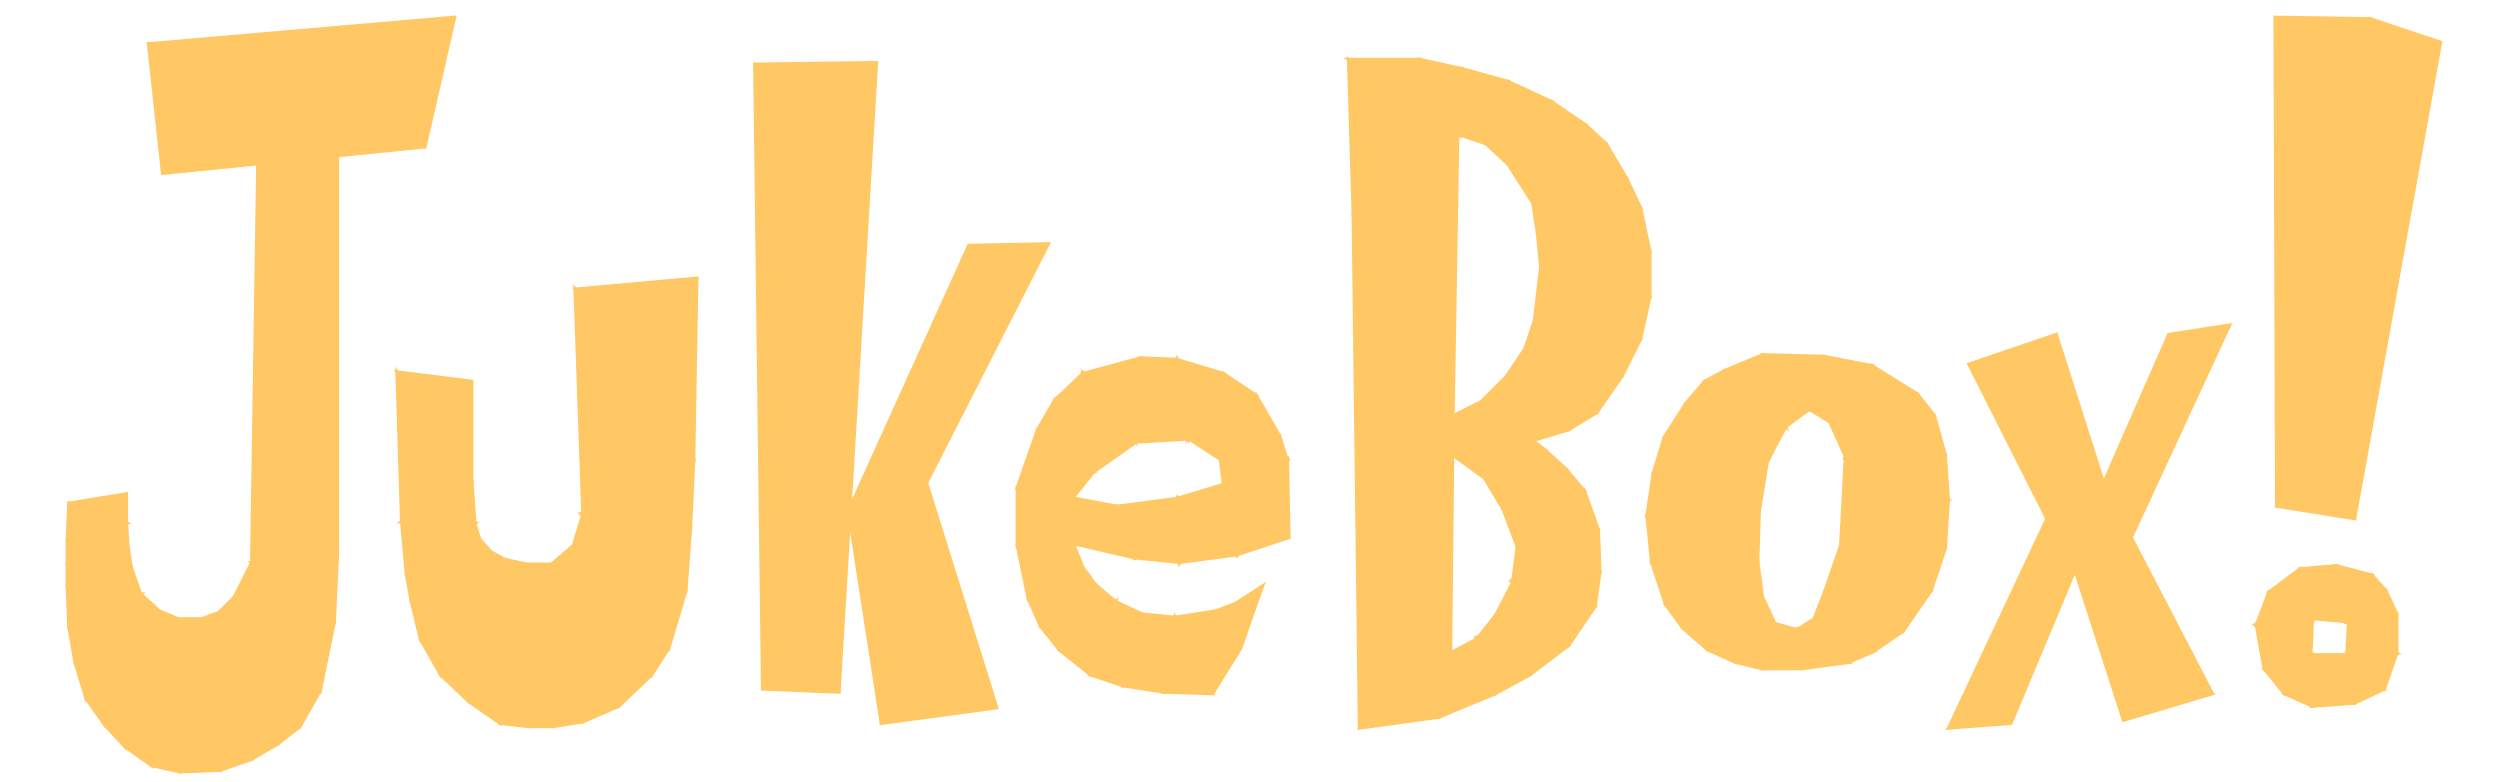
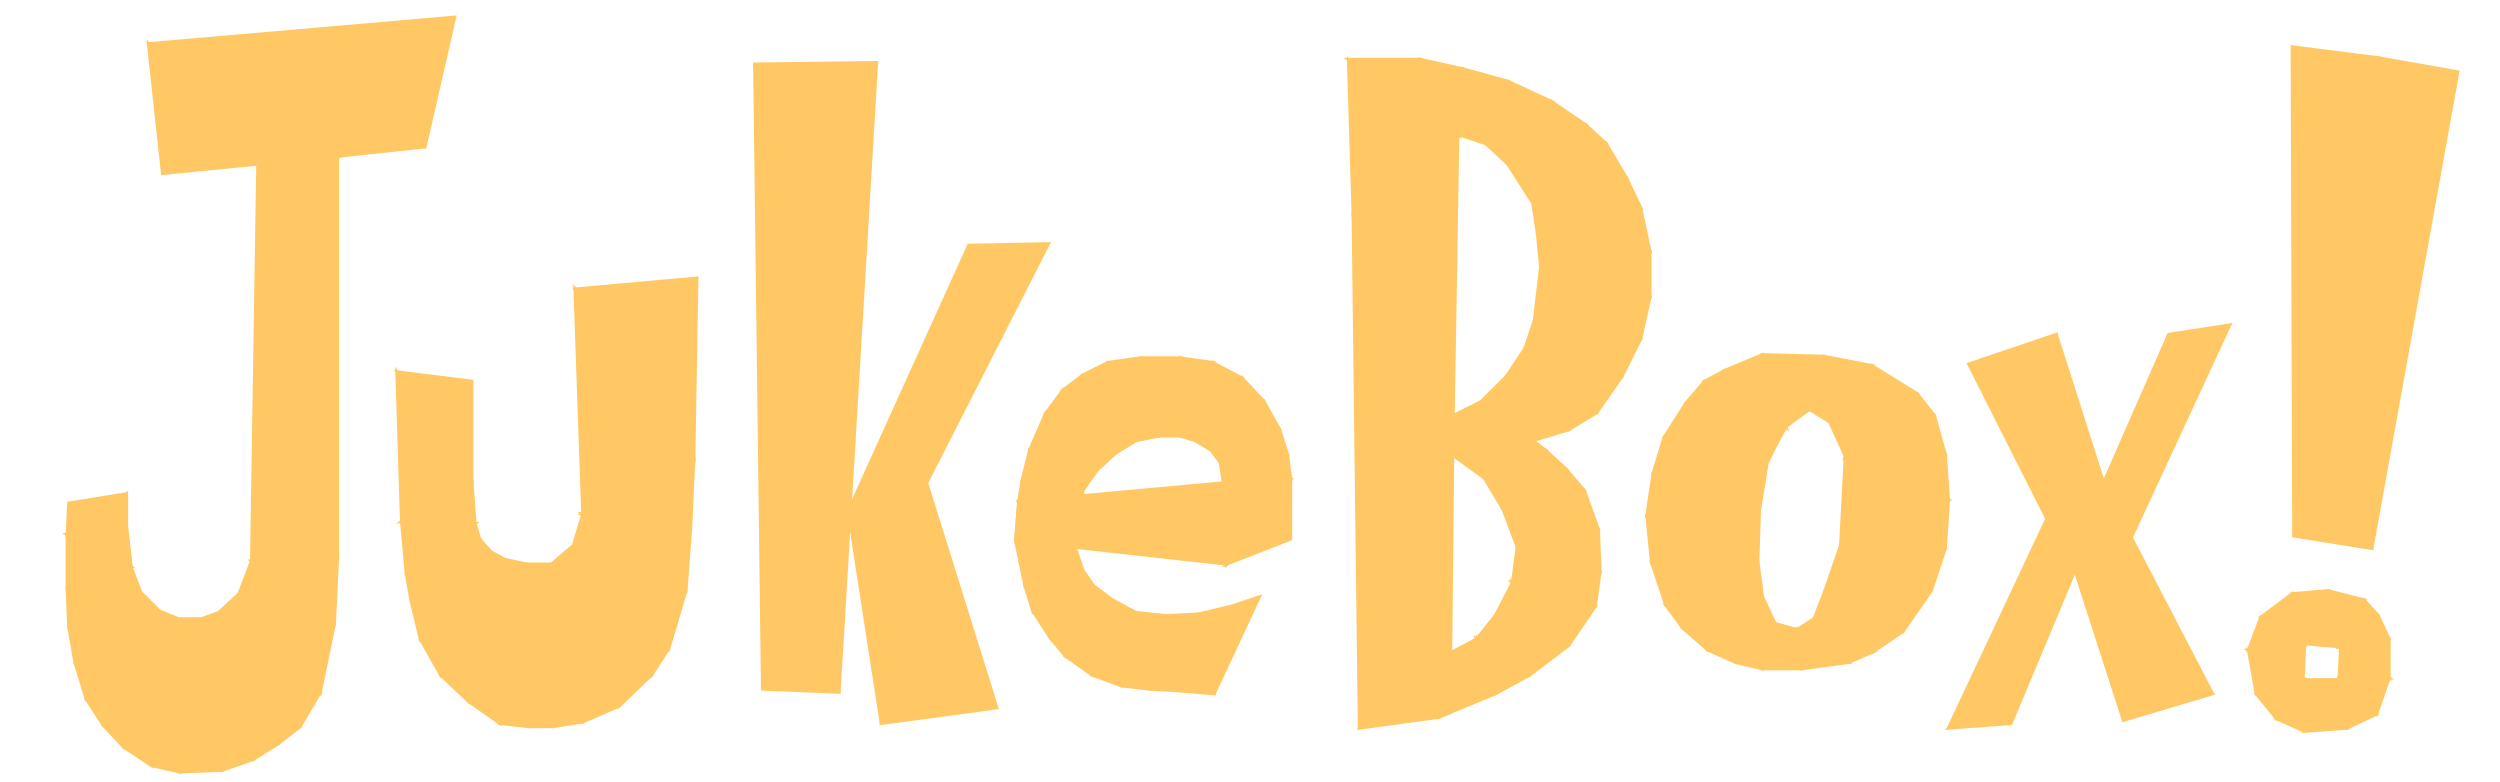
<svg xmlns="http://www.w3.org/2000/svg" version="1.1" width="1600" height="500">
  <polygon points="95,28 291,11 272,94" style="fill:rgb(255,200,100)" stroke="rgb(255,200,100)" stroke-width="2" />
-   <polygon points="104,111 95,28 272,94" style="fill:rgb(255,200,100)" stroke="rgb(255,200,100)" stroke-width="2" />
-   <polygon points="165,101 161,360 216,355" style="fill:rgb(255,200,100)" stroke="rgb(255,200,100)" stroke-width="2" />
-   <polygon points="216,91 165,101 216,355" style="fill:rgb(255,200,100)" stroke="rgb(255,200,100)" stroke-width="2" />
-   <polygon points="161,360 214,398 205,442" style="fill:rgb(255,200,100)" stroke="rgb(255,200,100)" stroke-width="2" />
-   <polygon points="150,382 161,360 205,442" style="fill:rgb(255,200,100)" stroke="rgb(255,200,100)" stroke-width="2" />
-   <polygon points="192,465 150,382 205,442" style="fill:rgb(255,200,100)" stroke="rgb(255,200,100)" stroke-width="2" />
-   <polygon points="140,392 192,465 150,382" style="fill:rgb(255,200,100)" stroke="rgb(255,200,100)" stroke-width="2" />
-   <polygon points="178,476 140,392 192,465" style="fill:rgb(255,200,100)" stroke="rgb(255,200,100)" stroke-width="2" />
-   <polygon points="129,396 178,476 140,392" style="fill:rgb(255,200,100)" stroke="rgb(255,200,100)" stroke-width="2" />
-   <polygon points="161,486 129,396 178,476" style="fill:rgb(255,200,100)" stroke="rgb(255,200,100)" stroke-width="2" />
-   <polygon points="114,396 161,486 129,396" style="fill:rgb(255,200,100)" stroke="rgb(255,200,100)" stroke-width="2" />
-   <polygon points="141,493 114,396 161,486" style="fill:rgb(255,200,100)" stroke="rgb(255,200,100)" stroke-width="2" />
-   <polygon points="102,391 141,493 114,396" style="fill:rgb(255,200,100)" stroke="rgb(255,200,100)" stroke-width="2" />
-   <polygon points="115,494 102,391 141,493" style="fill:rgb(255,200,100)" stroke="rgb(255,200,100)" stroke-width="2" />
-   <polygon points="90,380 115,494 102,391" style="fill:rgb(255,200,100)" stroke="rgb(255,200,100)" stroke-width="2" />
-   <polygon points="97,490 90,380 115,494" style="fill:rgb(255,200,100)" stroke="rgb(255,200,100)" stroke-width="2" />
-   <polygon points="80,478 97,490 90,380" style="fill:rgb(255,200,100)" stroke="rgb(255,200,100)" stroke-width="2" />
-   <polygon points="67,464 80,478 90,380" style="fill:rgb(255,200,100)" stroke="rgb(255,200,100)" stroke-width="2" />
-   <polygon points="55,447 67,464 90,380" style="fill:rgb(255,200,100)" stroke="rgb(255,200,100)" stroke-width="2" />
-   <polygon points="48,424 55,447 90,380" style="fill:rgb(255,200,100)" stroke="rgb(255,200,100)" stroke-width="2" />
-   <polygon points="44,401 48,424 90,380" style="fill:rgb(255,200,100)" stroke="rgb(255,200,100)" stroke-width="2" />
-   <polygon points="43,375 44,401 90,380" style="fill:rgb(255,200,100)" stroke="rgb(255,200,100)" stroke-width="2" />
-   <polygon points="84,363 43,375 90,380" style="fill:rgb(255,200,100)" stroke="rgb(255,200,100)" stroke-width="2" />
-   <polygon points="43,361 84,363 43,375" style="fill:rgb(255,200,100)" stroke="rgb(255,200,100)" stroke-width="2" />
-   <polygon points="82,350 43,361 84,363" style="fill:rgb(255,200,100)" stroke="rgb(255,200,100)" stroke-width="2" />
-   <polygon points="43,346 82,350 43,361" style="fill:rgb(255,200,100)" stroke="rgb(255,200,100)" stroke-width="2" />
-   <polygon points="81,335 43,346 82,350" style="fill:rgb(255,200,100)" stroke="rgb(255,200,100)" stroke-width="2" />
-   <polygon points="44,322 81,335 43,346" style="fill:rgb(255,200,100)" stroke="rgb(255,200,100)" stroke-width="2" />
-   <polygon points="81,316 44,322 81,335" style="fill:rgb(255,200,100)" stroke="rgb(255,200,100)" stroke-width="2" />
-   <polygon points="216,355 161,360 214,398" style="fill:rgb(255,200,100)" stroke="rgb(255,200,100)" stroke-width="2" />
+   <polygon points="216,100 95,28 272,94" style="fill:rgb(255,200,100)" stroke="rgb(255,200,100)" stroke-width="2" />
+   <polygon points="165,105 216,100 95,28" style="fill:rgb(255,200,100)" stroke="rgb(255,200,100)" stroke-width="2" />
+   <polygon points="104,111 165,105 95,28" style="fill:rgb(255,200,100)" stroke="rgb(255,200,100)" stroke-width="2" />
+   <polygon points="216,357 165,105 216,100" style="fill:rgb(255,200,100)" stroke="rgb(255,200,100)" stroke-width="2" />
+   <polygon points="161,359 216,357 165,105" style="fill:rgb(255,200,100)" stroke="rgb(255,200,100)" stroke-width="2" />
+   <polygon points="214,399 161,359 216,357" style="fill:rgb(255,200,100)" stroke="rgb(255,200,100)" stroke-width="2" />
+   <polygon points="205,443 214,399 161,359" style="fill:rgb(255,200,100)" stroke="rgb(255,200,100)" stroke-width="2" />
+   <polygon points="153,380 205,443 161,359" style="fill:rgb(255,200,100)" stroke="rgb(255,200,100)" stroke-width="2" />
+   <polygon points="140,392 153,380 205,443" style="fill:rgb(255,200,100)" stroke="rgb(255,200,100)" stroke-width="2" />
+   <polygon points="129,396 140,392 205,443" style="fill:rgb(255,200,100)" stroke="rgb(255,200,100)" stroke-width="2" />
+   <polygon points="192,465 129,396 205,443" style="fill:rgb(255,200,100)" stroke="rgb(255,200,100)" stroke-width="2" />
+   <polygon points="178,476 192,465 129,396" style="fill:rgb(255,200,100)" stroke="rgb(255,200,100)" stroke-width="2" />
+   <polygon points="162,486 178,476 129,396" style="fill:rgb(255,200,100)" stroke="rgb(255,200,100)" stroke-width="2" />
+   <polygon points="142,493 162,486 129,396" style="fill:rgb(255,200,100)" stroke="rgb(255,200,100)" stroke-width="2" />
+   <polygon points="115,494 142,493 129,396" style="fill:rgb(255,200,100)" stroke="rgb(255,200,100)" stroke-width="2" />
+   <polygon points="114,396 115,494 129,396" style="fill:rgb(255,200,100)" stroke="rgb(255,200,100)" stroke-width="2" />
+   <polygon points="102,391 114,396 115,494" style="fill:rgb(255,200,100)" stroke="rgb(255,200,100)" stroke-width="2" />
+   <polygon points="97,490 102,391 115,494" style="fill:rgb(255,200,100)" stroke="rgb(255,200,100)" stroke-width="2" />
+   <polygon points="79,478 97,490 102,391" style="fill:rgb(255,200,100)" stroke="rgb(255,200,100)" stroke-width="2" />
+   <polygon points="66,464 79,478 102,391" style="fill:rgb(255,200,100)" stroke="rgb(255,200,100)" stroke-width="2" />
+   <polygon points="55,447 66,464 102,391" style="fill:rgb(255,200,100)" stroke="rgb(255,200,100)" stroke-width="2" />
+   <polygon points="48,424 55,447 102,391" style="fill:rgb(255,200,100)" stroke="rgb(255,200,100)" stroke-width="2" />
+   <polygon points="44,401 48,424 102,391" style="fill:rgb(255,200,100)" stroke="rgb(255,200,100)" stroke-width="2" />
+   <polygon points="43,377 44,401 102,391" style="fill:rgb(255,200,100)" stroke="rgb(255,200,100)" stroke-width="2" />
+   <polygon points="90,379 43,377 102,391" style="fill:rgb(255,200,100)" stroke="rgb(255,200,100)" stroke-width="2" />
+   <polygon points="84,363 90,379 43,377" style="fill:rgb(255,200,100)" stroke="rgb(255,200,100)" stroke-width="2" />
+   <polygon points="43,342 84,363 43,377" style="fill:rgb(255,200,100)" stroke="rgb(255,200,100)" stroke-width="2" />
+   <polygon points="81,337 43,342 84,363" style="fill:rgb(255,200,100)" stroke="rgb(255,200,100)" stroke-width="2" />
+   <polygon points="81,316 81,337 43,342" style="fill:rgb(255,200,100)" stroke="rgb(255,200,100)" stroke-width="2" />
+   <polygon points="44,322 81,316 43,342" style="fill:rgb(255,200,100)" stroke="rgb(255,200,100)" stroke-width="2" />
  <polygon points="254,238 302,244 302,308" style="fill:rgb(255,200,100)" stroke="rgb(255,200,100)" stroke-width="2" />
  <polygon points="257,334 254,238 302,308" style="fill:rgb(255,200,100)" stroke="rgb(255,200,100)" stroke-width="2" />
  <polygon points="304,335 257,334 302,308" style="fill:rgb(255,200,100)" stroke="rgb(255,200,100)" stroke-width="2" />
  <polygon points="260,367 304,335 257,334" style="fill:rgb(255,200,100)" stroke="rgb(255,200,100)" stroke-width="2" />
  <polygon points="307,345 260,367 304,335" style="fill:rgb(255,200,100)" stroke="rgb(255,200,100)" stroke-width="2" />
  <polygon points="263,384 307,345 260,367" style="fill:rgb(255,200,100)" stroke="rgb(255,200,100)" stroke-width="2" />
  <polygon points="314,353 263,384 307,345" style="fill:rgb(255,200,100)" stroke="rgb(255,200,100)" stroke-width="2" />
  <polygon points="269,409 314,353 263,384" style="fill:rgb(255,200,100)" stroke="rgb(255,200,100)" stroke-width="2" />
  <polygon points="323,358 269,409 314,353" style="fill:rgb(255,200,100)" stroke="rgb(255,200,100)" stroke-width="2" />
  <polygon points="282,432 323,358 269,409" style="fill:rgb(255,200,100)" stroke="rgb(255,200,100)" stroke-width="2" />
  <polygon points="300,449 282,432 323,358" style="fill:rgb(255,200,100)" stroke="rgb(255,200,100)" stroke-width="2" />
  <polygon points="320,463 300,449 323,358" style="fill:rgb(255,200,100)" stroke="rgb(255,200,100)" stroke-width="2" />
  <polygon points="338,465 320,463 323,358" style="fill:rgb(255,200,100)" stroke="rgb(255,200,100)" stroke-width="2" />
  <polygon points="354,465 338,465 323,358" style="fill:rgb(255,200,100)" stroke="rgb(255,200,100)" stroke-width="2" />
  <polygon points="337,361 354,465 323,358" style="fill:rgb(255,200,100)" stroke="rgb(255,200,100)" stroke-width="2" />
  <polygon points="353,361 337,361 354,465" style="fill:rgb(255,200,100)" stroke="rgb(255,200,100)" stroke-width="2" />
  <polygon points="367,349 353,361 354,465" style="fill:rgb(255,200,100)" stroke="rgb(255,200,100)" stroke-width="2" />
  <polygon points="373,462 367,349 354,465" style="fill:rgb(255,200,100)" stroke="rgb(255,200,100)" stroke-width="2" />
  <polygon points="373,329 373,462 367,349" style="fill:rgb(255,200,100)" stroke="rgb(255,200,100)" stroke-width="2" />
  <polygon points="396,452 373,329 373,462" style="fill:rgb(255,200,100)" stroke="rgb(255,200,100)" stroke-width="2" />
  <polygon points="417,432 396,452 373,329" style="fill:rgb(255,200,100)" stroke="rgb(255,200,100)" stroke-width="2" />
  <polygon points="428,415 417,432 373,329" style="fill:rgb(255,200,100)" stroke="rgb(255,200,100)" stroke-width="2" />
  <polygon points="439,378 428,415 373,329" style="fill:rgb(255,200,100)" stroke="rgb(255,200,100)" stroke-width="2" />
  <polygon points="442,338 439,378 373,329" style="fill:rgb(255,200,100)" stroke="rgb(255,200,100)" stroke-width="2" />
  <polygon points="444,294 442,338 373,329" style="fill:rgb(255,200,100)" stroke="rgb(255,200,100)" stroke-width="2" />
  <polygon points="368,185 444,294 373,329" style="fill:rgb(255,200,100)" stroke="rgb(255,200,100)" stroke-width="2" />
  <polygon points="446,178 368,185 444,294" style="fill:rgb(255,200,100)" stroke="rgb(255,200,100)" stroke-width="2" />
  <polygon points="483,41 561,40 537,443" style="fill:rgb(255,200,100)" stroke="rgb(255,200,100)" stroke-width="2" />
  <polygon points="488,441 483,41 537,443" style="fill:rgb(255,200,100)" stroke="rgb(255,200,100)" stroke-width="2" />
  <polygon points="620,157 671,156 593,309" style="fill:rgb(255,200,100)" stroke="rgb(255,200,100)" stroke-width="2" />
  <polygon points="543,327 620,157 593,309" style="fill:rgb(255,200,100)" stroke="rgb(255,200,100)" stroke-width="2" />
  <polygon points="564,463 543,327 593,309" style="fill:rgb(255,200,100)" stroke="rgb(255,200,100)" stroke-width="2" />
  <polygon points="638,453 564,463 593,309" style="fill:rgb(255,200,100)" stroke="rgb(255,200,100)" stroke-width="2" />
-   <polygon points="651,312 715,324 651,349" style="fill:rgb(255,200,100)" stroke="rgb(255,200,100)" stroke-width="2" />
-   <polygon points="687,348 651,349 715,324" style="fill:rgb(255,200,100)" stroke="rgb(255,200,100)" stroke-width="2" />
-   <polygon points="726,357 687,348 715,324" style="fill:rgb(255,200,100)" stroke="rgb(255,200,100)" stroke-width="2" />
-   <polygon points="753,319 726,357 715,324" style="fill:rgb(255,200,100)" stroke="rgb(255,200,100)" stroke-width="2" />
-   <polygon points="755,360 753,319 726,357" style="fill:rgb(255,200,100)" stroke="rgb(255,200,100)" stroke-width="2" />
-   <polygon points="783,310 755,360 753,319" style="fill:rgb(255,200,100)" stroke="rgb(255,200,100)" stroke-width="2" />
-   <polygon points="792,355 783,310 755,360" style="fill:rgb(255,200,100)" stroke="rgb(255,200,100)" stroke-width="2" />
-   <polygon points="824,295 792,355 783,310" style="fill:rgb(255,200,100)" stroke="rgb(255,200,100)" stroke-width="2" />
-   <polygon points="825,344 824,295 792,355" style="fill:rgb(255,200,100)" stroke="rgb(255,200,100)" stroke-width="2" />
-   <polygon points="819,279 824,295 783,310" style="fill:rgb(255,200,100)" stroke="rgb(255,200,100)" stroke-width="2" />
-   <polygon points="804,253 819,279 783,310" style="fill:rgb(255,200,100)" stroke="rgb(255,200,100)" stroke-width="2" />
-   <polygon points="781,294 804,253 783,310" style="fill:rgb(255,200,100)" stroke="rgb(255,200,100)" stroke-width="2" />
-   <polygon points="761,281 781,294 804,253" style="fill:rgb(255,200,100)" stroke="rgb(255,200,100)" stroke-width="2" />
-   <polygon points="783,239 761,281 804,253" style="fill:rgb(255,200,100)" stroke="rgb(255,200,100)" stroke-width="2" />
-   <polygon points="753,230 783,239 761,281" style="fill:rgb(255,200,100)" stroke="rgb(255,200,100)" stroke-width="2" />
-   <polygon points="727,283 753,230 761,281" style="fill:rgb(255,200,100)" stroke="rgb(255,200,100)" stroke-width="2" />
-   <polygon points="730,229 727,283 753,230" style="fill:rgb(255,200,100)" stroke="rgb(255,200,100)" stroke-width="2" />
-   <polygon points="693,239 730,229 727,283" style="fill:rgb(255,200,100)" stroke="rgb(255,200,100)" stroke-width="2" />
-   <polygon points="700,302 693,239 727,283" style="fill:rgb(255,200,100)" stroke="rgb(255,200,100)" stroke-width="2" />
-   <polygon points="675,256 700,302 693,239" style="fill:rgb(255,200,100)" stroke="rgb(255,200,100)" stroke-width="2" />
-   <polygon points="664,275 675,256 700,302" style="fill:rgb(255,200,100)" stroke="rgb(255,200,100)" stroke-width="2" />
-   <polygon points="651,312 664,275 700,302" style="fill:rgb(255,200,100)" stroke="rgb(255,200,100)" stroke-width="2" />
-   <polygon points="684,322 651,312 700,302" style="fill:rgb(255,200,100)" stroke="rgb(255,200,100)" stroke-width="2" />
-   <polygon points="658,383 687,348 651,349" style="fill:rgb(255,200,100)" stroke="rgb(255,200,100)" stroke-width="2" />
-   <polygon points="693,363 658,383 687,348" style="fill:rgb(255,200,100)" stroke="rgb(255,200,100)" stroke-width="2" />
-   <polygon points="701,374 693,363 658,383" style="fill:rgb(255,200,100)" stroke="rgb(255,200,100)" stroke-width="2" />
-   <polygon points="666,401 701,374 658,383" style="fill:rgb(255,200,100)" stroke="rgb(255,200,100)" stroke-width="2" />
-   <polygon points="714,385 666,401 701,374" style="fill:rgb(255,200,100)" stroke="rgb(255,200,100)" stroke-width="2" />
-   <polygon points="678,416 714,385 666,401" style="fill:rgb(255,200,100)" stroke="rgb(255,200,100)" stroke-width="2" />
-   <polygon points="698,432 678,416 714,385" style="fill:rgb(255,200,100)" stroke="rgb(255,200,100)" stroke-width="2" />
-   <polygon points="731,393 698,432 714,385" style="fill:rgb(255,200,100)" stroke="rgb(255,200,100)" stroke-width="2" />
-   <polygon points="752,395 731,393 698,432" style="fill:rgb(255,200,100)" stroke="rgb(255,200,100)" stroke-width="2" />
-   <polygon points="719,439 752,395 698,432" style="fill:rgb(255,200,100)" stroke="rgb(255,200,100)" stroke-width="2" />
-   <polygon points="745,443 719,439 752,395" style="fill:rgb(255,200,100)" stroke="rgb(255,200,100)" stroke-width="2" />
-   <polygon points="776,444 745,443 752,395" style="fill:rgb(255,200,100)" stroke="rgb(255,200,100)" stroke-width="2" />
-   <polygon points="778,391 776,444 752,395" style="fill:rgb(255,200,100)" stroke="rgb(255,200,100)" stroke-width="2" />
-   <polygon points="791,386 778,391 776,444" style="fill:rgb(255,200,100)" stroke="rgb(255,200,100)" stroke-width="2" />
-   <polygon points="808,375 791,386 776,444" style="fill:rgb(255,200,100)" stroke="rgb(255,200,100)" stroke-width="2" />
-   <polygon points="794,415 808,375 776,444" style="fill:rgb(255,200,100)" stroke="rgb(255,200,100)" stroke-width="2" />
+   <polygon points="652,321 783,309 785,361" style="fill:rgb(255,200,100)" stroke="rgb(255,200,100)" stroke-width="2" />
+   <polygon points="650,346 652,321 785,361" style="fill:rgb(255,200,100)" stroke="rgb(255,200,100)" stroke-width="2" />
+   <polygon points="826,307 785,361 783,309" style="fill:rgb(255,200,100)" stroke="rgb(255,200,100)" stroke-width="2" />
+   <polygon points="826,345 826,307 785,361" style="fill:rgb(255,200,100)" stroke="rgb(255,200,100)" stroke-width="2" />
+   <polygon points="824,291 826,307 783,309" style="fill:rgb(255,200,100)" stroke="rgb(255,200,100)" stroke-width="2" />
+   <polygon points="781,296 824,291 783,309" style="fill:rgb(255,200,100)" stroke="rgb(255,200,100)" stroke-width="2" />
+   <polygon points="819,275 781,296 824,291" style="fill:rgb(255,200,100)" stroke="rgb(255,200,100)" stroke-width="2" />
+   <polygon points="809,257 819,275 781,296" style="fill:rgb(255,200,100)" stroke="rgb(255,200,100)" stroke-width="2" />
+   <polygon points="795,242 809,257 781,296" style="fill:rgb(255,200,100)" stroke="rgb(255,200,100)" stroke-width="2" />
+   <polygon points="775,288 795,242 781,296" style="fill:rgb(255,200,100)" stroke="rgb(255,200,100)" stroke-width="2" />
+   <polygon points="765,282 775,288 795,242" style="fill:rgb(255,200,100)" stroke="rgb(255,200,100)" stroke-width="2" />
+   <polygon points="755,279 765,282 795,242" style="fill:rgb(255,200,100)" stroke="rgb(255,200,100)" stroke-width="2" />
+   <polygon points="776,232 755,279 795,242" style="fill:rgb(255,200,100)" stroke="rgb(255,200,100)" stroke-width="2" />
+   <polygon points="742,279 776,232 755,279" style="fill:rgb(255,200,100)" stroke="rgb(255,200,100)" stroke-width="2" />
+   <polygon points="727,282 742,279 776,232" style="fill:rgb(255,200,100)" stroke="rgb(255,200,100)" stroke-width="2" />
+   <polygon points="755,229 727,282 776,232" style="fill:rgb(255,200,100)" stroke="rgb(255,200,100)" stroke-width="2" />
+   <polygon points="730,229 755,229 727,282" style="fill:rgb(255,200,100)" stroke="rgb(255,200,100)" stroke-width="2" />
+   <polygon points="709,232 730,229 727,282" style="fill:rgb(255,200,100)" stroke="rgb(255,200,100)" stroke-width="2" />
+   <polygon points="693,240 709,232 727,282" style="fill:rgb(255,200,100)" stroke="rgb(255,200,100)" stroke-width="2" />
+   <polygon points="680,250 693,240 727,282" style="fill:rgb(255,200,100)" stroke="rgb(255,200,100)" stroke-width="2" />
+   <polygon points="714,290 680,250 727,282" style="fill:rgb(255,200,100)" stroke="rgb(255,200,100)" stroke-width="2" />
+   <polygon points="702,301 714,290 680,250" style="fill:rgb(255,200,100)" stroke="rgb(255,200,100)" stroke-width="2" />
+   <polygon points="693,314 702,301 680,250" style="fill:rgb(255,200,100)" stroke="rgb(255,200,100)" stroke-width="2" />
+   <polygon points="669,265 693,314 680,250" style="fill:rgb(255,200,100)" stroke="rgb(255,200,100)" stroke-width="2" />
+   <polygon points="659,288 669,265 693,314" style="fill:rgb(255,200,100)" stroke="rgb(255,200,100)" stroke-width="2" />
+   <polygon points="654,308 659,288 693,314" style="fill:rgb(255,200,100)" stroke="rgb(255,200,100)" stroke-width="2" />
+   <polygon points="652,321 654,308 693,314" style="fill:rgb(255,200,100)" stroke="rgb(255,200,100)" stroke-width="2" />
+   <polygon points="688,350 652,321 693,314" style="fill:rgb(255,200,100)" stroke="rgb(255,200,100)" stroke-width="2" />
+   <polygon points="650,346 688,350 652,321" style="fill:rgb(255,200,100)" stroke="rgb(255,200,100)" stroke-width="2" />
+   <polygon points="656,375 650,346 688,350" style="fill:rgb(255,200,100)" stroke="rgb(255,200,100)" stroke-width="2" />
+   <polygon points="661,391 656,375 688,350" style="fill:rgb(255,200,100)" stroke="rgb(255,200,100)" stroke-width="2" />
+   <polygon points="672,408 661,391 688,350" style="fill:rgb(255,200,100)" stroke="rgb(255,200,100)" stroke-width="2" />
+   <polygon points="693,365 672,408 688,350" style="fill:rgb(255,200,100)" stroke="rgb(255,200,100)" stroke-width="2" />
+   <polygon points="700,375 693,365 672,408" style="fill:rgb(255,200,100)" stroke="rgb(255,200,100)" stroke-width="2" />
+   <polygon points="712,384 700,375 672,408" style="fill:rgb(255,200,100)" stroke="rgb(255,200,100)" stroke-width="2" />
+   <polygon points="727,392 712,384 672,408" style="fill:rgb(255,200,100)" stroke="rgb(255,200,100)" stroke-width="2" />
+   <polygon points="682,420 727,392 672,408" style="fill:rgb(255,200,100)" stroke="rgb(255,200,100)" stroke-width="2" />
+   <polygon points="699,432 682,420 727,392" style="fill:rgb(255,200,100)" stroke="rgb(255,200,100)" stroke-width="2" />
+   <polygon points="718,439 699,432 727,392" style="fill:rgb(255,200,100)" stroke="rgb(255,200,100)" stroke-width="2" />
+   <polygon points="736,441 718,439 727,392" style="fill:rgb(255,200,100)" stroke="rgb(255,200,100)" stroke-width="2" />
+   <polygon points="746,394 736,441 727,392" style="fill:rgb(255,200,100)" stroke="rgb(255,200,100)" stroke-width="2" />
+   <polygon points="767,393 746,394 736,441" style="fill:rgb(255,200,100)" stroke="rgb(255,200,100)" stroke-width="2" />
+   <polygon points="753,442 767,393 736,441" style="fill:rgb(255,200,100)" stroke="rgb(255,200,100)" stroke-width="2" />
+   <polygon points="777,444 753,442 767,393" style="fill:rgb(255,200,100)" stroke="rgb(255,200,100)" stroke-width="2" />
+   <polygon points="788,388 777,444 767,393" style="fill:rgb(255,200,100)" stroke="rgb(255,200,100)" stroke-width="2" />
+   <polygon points="806,382 788,388 777,444" style="fill:rgb(255,200,100)" stroke="rgb(255,200,100)" stroke-width="2" />
  <polygon points="863,38 909,38 933,86" style="fill:rgb(255,200,100)" stroke="rgb(255,200,100)" stroke-width="2" />
  <polygon points="936,44 933,86 909,38" style="fill:rgb(255,200,100)" stroke="rgb(255,200,100)" stroke-width="2" />
  <polygon points="866,137 863,38 933,86" style="fill:rgb(255,200,100)" stroke="rgb(255,200,100)" stroke-width="2" />
  <polygon points="930,266 866,137 933,86" style="fill:rgb(255,200,100)" stroke="rgb(255,200,100)" stroke-width="2" />
  <polygon points="870,466 930,266 866,137" style="fill:rgb(255,200,100)" stroke="rgb(255,200,100)" stroke-width="2" />
  <polygon points="921,459 870,466 930,266" style="fill:rgb(255,200,100)" stroke="rgb(255,200,100)" stroke-width="2" />
  <polygon points="928,456 921,459 930,266" style="fill:rgb(255,200,100)" stroke="rgb(255,200,100)" stroke-width="2" />
  <polygon points="965,52 936,44 933,86" style="fill:rgb(255,200,100)" stroke="rgb(255,200,100)" stroke-width="2" />
  <polygon points="993,65 965,52 933,86" style="fill:rgb(255,200,100)" stroke="rgb(255,200,100)" stroke-width="2" />
  <polygon points="951,92 993,65 933,86" style="fill:rgb(255,200,100)" stroke="rgb(255,200,100)" stroke-width="2" />
  <polygon points="965,105 951,92 993,65" style="fill:rgb(255,200,100)" stroke="rgb(255,200,100)" stroke-width="2" />
  <polygon points="981,130 965,105 993,65" style="fill:rgb(255,200,100)" stroke="rgb(255,200,100)" stroke-width="2" />
  <polygon points="1015,80 981,130 993,65" style="fill:rgb(255,200,100)" stroke="rgb(255,200,100)" stroke-width="2" />
  <polygon points="1028,92 1015,80 981,130" style="fill:rgb(255,200,100)" stroke="rgb(255,200,100)" stroke-width="2" />
  <polygon points="1041,114 1028,92 981,130" style="fill:rgb(255,200,100)" stroke="rgb(255,200,100)" stroke-width="2" />
  <polygon points="1050,133 1041,114 981,130" style="fill:rgb(255,200,100)" stroke="rgb(255,200,100)" stroke-width="2" />
  <polygon points="984,150 1050,133 981,130" style="fill:rgb(255,200,100)" stroke="rgb(255,200,100)" stroke-width="2" />
  <polygon points="1056,161 984,150 1050,133" style="fill:rgb(255,200,100)" stroke="rgb(255,200,100)" stroke-width="2" />
  <polygon points="986,171 1056,161 984,150" style="fill:rgb(255,200,100)" stroke="rgb(255,200,100)" stroke-width="2" />
  <polygon points="1056,190 986,171 1056,161" style="fill:rgb(255,200,100)" stroke="rgb(255,200,100)" stroke-width="2" />
  <polygon points="982,205 1056,190 986,171" style="fill:rgb(255,200,100)" stroke="rgb(255,200,100)" stroke-width="2" />
  <polygon points="1050,217 982,205 1056,190" style="fill:rgb(255,200,100)" stroke="rgb(255,200,100)" stroke-width="2" />
  <polygon points="976,223 1050,217 982,205" style="fill:rgb(255,200,100)" stroke="rgb(255,200,100)" stroke-width="2" />
  <polygon points="1038,241 976,223 1050,217" style="fill:rgb(255,200,100)" stroke="rgb(255,200,100)" stroke-width="2" />
  <polygon points="1022,264 1038,241 976,223" style="fill:rgb(255,200,100)" stroke="rgb(255,200,100)" stroke-width="2" />
  <polygon points="1004,275 1022,264 976,223" style="fill:rgb(255,200,100)" stroke="rgb(255,200,100)" stroke-width="2" />
  <polygon points="981,282 1004,275 976,223" style="fill:rgb(255,200,100)" stroke="rgb(255,200,100)" stroke-width="2" />
  <polygon points="964,241 981,282 976,223" style="fill:rgb(255,200,100)" stroke="rgb(255,200,100)" stroke-width="2" />
  <polygon points="948,257 964,241 981,282" style="fill:rgb(255,200,100)" stroke="rgb(255,200,100)" stroke-width="2" />
  <polygon points="928,267 948,257 981,282" style="fill:rgb(255,200,100)" stroke="rgb(255,200,100)" stroke-width="2" />
  <polygon points="928,290 928,267 981,282" style="fill:rgb(255,200,100)" stroke="rgb(255,200,100)" stroke-width="2" />
  <polygon points="950,306 928,290 981,282" style="fill:rgb(255,200,100)" stroke="rgb(255,200,100)" stroke-width="2" />
  <polygon points="989,288 950,306 981,282" style="fill:rgb(255,200,100)" stroke="rgb(255,200,100)" stroke-width="2" />
  <polygon points="1002,300 989,288 950,306" style="fill:rgb(255,200,100)" stroke="rgb(255,200,100)" stroke-width="2" />
  <polygon points="962,326 1002,300 950,306" style="fill:rgb(255,200,100)" stroke="rgb(255,200,100)" stroke-width="2" />
  <polygon points="1014,314 962,326 1002,300" style="fill:rgb(255,200,100)" stroke="rgb(255,200,100)" stroke-width="2" />
  <polygon points="971,350 1014,314 962,326" style="fill:rgb(255,200,100)" stroke="rgb(255,200,100)" stroke-width="2" />
  <polygon points="1023,339 971,350 1014,314" style="fill:rgb(255,200,100)" stroke="rgb(255,200,100)" stroke-width="2" />
  <polygon points="1024,366 1023,339 971,350" style="fill:rgb(255,200,100)" stroke="rgb(255,200,100)" stroke-width="2" />
  <polygon points="968,373 1024,366 971,350" style="fill:rgb(255,200,100)" stroke="rgb(255,200,100)" stroke-width="2" />
  <polygon points="1021,388 968,373 1024,366" style="fill:rgb(255,200,100)" stroke="rgb(255,200,100)" stroke-width="2" />
  <polygon points="1004,413 1021,388 968,373" style="fill:rgb(255,200,100)" stroke="rgb(255,200,100)" stroke-width="2" />
  <polygon points="979,432 1004,413 968,373" style="fill:rgb(255,200,100)" stroke="rgb(255,200,100)" stroke-width="2" />
  <polygon points="957,394 979,432 968,373" style="fill:rgb(255,200,100)" stroke="rgb(255,200,100)" stroke-width="2" />
  <polygon points="945,409 957,394 979,432" style="fill:rgb(255,200,100)" stroke="rgb(255,200,100)" stroke-width="2" />
  <polygon points="957,444 945,409 979,432" style="fill:rgb(255,200,100)" stroke="rgb(255,200,100)" stroke-width="2" />
  <polygon points="928,456 957,444 945,409" style="fill:rgb(255,200,100)" stroke="rgb(255,200,100)" stroke-width="2" />
  <polygon points="926,419 928,456 945,409" style="fill:rgb(255,200,100)" stroke="rgb(255,200,100)" stroke-width="2" />
  <polygon points="1104,237 1143,273 1128,227" style="fill:rgb(255,200,100)" stroke="rgb(255,200,100)" stroke-width="2" />
  <polygon points="1167,228 1128,227 1143,273" style="fill:rgb(255,200,100)" stroke="rgb(255,200,100)" stroke-width="2" />
  <polygon points="1158,262 1167,228 1143,273" style="fill:rgb(255,200,100)" stroke="rgb(255,200,100)" stroke-width="2" />
  <polygon points="1198,234 1158,262 1167,228" style="fill:rgb(255,200,100)" stroke="rgb(255,200,100)" stroke-width="2" />
  <polygon points="1171,270 1198,234 1158,262" style="fill:rgb(255,200,100)" stroke="rgb(255,200,100)" stroke-width="2" />
  <polygon points="1181,292 1171,270 1198,234" style="fill:rgb(255,200,100)" stroke="rgb(255,200,100)" stroke-width="2" />
  <polygon points="1227,252 1181,292 1198,234" style="fill:rgb(255,200,100)" stroke="rgb(255,200,100)" stroke-width="2" />
  <polygon points="1238,266 1227,252 1181,292" style="fill:rgb(255,200,100)" stroke="rgb(255,200,100)" stroke-width="2" />
  <polygon points="1245,291 1238,266 1181,292" style="fill:rgb(255,200,100)" stroke="rgb(255,200,100)" stroke-width="2" />
  <polygon points="1247,320 1245,291 1181,292" style="fill:rgb(255,200,100)" stroke="rgb(255,200,100)" stroke-width="2" />
  <polygon points="1178,349 1247,320 1181,292" style="fill:rgb(255,200,100)" stroke="rgb(255,200,100)" stroke-width="2" />
  <polygon points="1245,351 1178,349 1247,320" style="fill:rgb(255,200,100)" stroke="rgb(255,200,100)" stroke-width="2" />
  <polygon points="1236,378 1245,351 1178,349" style="fill:rgb(255,200,100)" stroke="rgb(255,200,100)" stroke-width="2" />
  <polygon points="1218,404 1236,378 1178,349" style="fill:rgb(255,200,100)" stroke="rgb(255,200,100)" stroke-width="2" />
  <polygon points="1199,417 1218,404 1178,349" style="fill:rgb(255,200,100)" stroke="rgb(255,200,100)" stroke-width="2" />
  <polygon points="1168,378 1199,417 1178,349" style="fill:rgb(255,200,100)" stroke="rgb(255,200,100)" stroke-width="2" />
  <polygon points="1161,396 1168,378 1199,417" style="fill:rgb(255,200,100)" stroke="rgb(255,200,100)" stroke-width="2" />
  <polygon points="1150,403 1161,396 1199,417" style="fill:rgb(255,200,100)" stroke="rgb(255,200,100)" stroke-width="2" />
  <polygon points="1183,424 1150,403 1199,417" style="fill:rgb(255,200,100)" stroke="rgb(255,200,100)" stroke-width="2" />
  <polygon points="1153,428 1183,424 1150,403" style="fill:rgb(255,200,100)" stroke="rgb(255,200,100)" stroke-width="2" />
  <polygon points="1128,428 1153,428 1150,403" style="fill:rgb(255,200,100)" stroke="rgb(255,200,100)" stroke-width="2" />
  <polygon points="1136,399 1128,428 1150,403" style="fill:rgb(255,200,100)" stroke="rgb(255,200,100)" stroke-width="2" />
  <polygon points="1128,382 1136,399 1128,428" style="fill:rgb(255,200,100)" stroke="rgb(255,200,100)" stroke-width="2" />
  <polygon points="1111,424 1128,382 1128,428" style="fill:rgb(255,200,100)" stroke="rgb(255,200,100)" stroke-width="2" />
  <polygon points="1093,416 1111,424 1128,382" style="fill:rgb(255,200,100)" stroke="rgb(255,200,100)" stroke-width="2" />
  <polygon points="1077,402 1093,416 1128,382" style="fill:rgb(255,200,100)" stroke="rgb(255,200,100)" stroke-width="2" />
  <polygon points="1066,387 1077,402 1128,382" style="fill:rgb(255,200,100)" stroke="rgb(255,200,100)" stroke-width="2" />
  <polygon points="1057,360 1066,387 1128,382" style="fill:rgb(255,200,100)" stroke="rgb(255,200,100)" stroke-width="2" />
  <polygon points="1125,359 1057,360 1128,382" style="fill:rgb(255,200,100)" stroke="rgb(255,200,100)" stroke-width="2" />
  <polygon points="1126,327 1125,359 1057,360" style="fill:rgb(255,200,100)" stroke="rgb(255,200,100)" stroke-width="2" />
  <polygon points="1054,330 1126,327 1057,360" style="fill:rgb(255,200,100)" stroke="rgb(255,200,100)" stroke-width="2" />
  <polygon points="1131,296 1054,330 1126,327" style="fill:rgb(255,200,100)" stroke="rgb(255,200,100)" stroke-width="2" />
  <polygon points="1058,303 1131,296 1054,330" style="fill:rgb(255,200,100)" stroke="rgb(255,200,100)" stroke-width="2" />
  <polygon points="1065,280 1058,303 1131,296" style="fill:rgb(255,200,100)" stroke="rgb(255,200,100)" stroke-width="2" />
  <polygon points="1079,258 1065,280 1131,296" style="fill:rgb(255,200,100)" stroke="rgb(255,200,100)" stroke-width="2" />
  <polygon points="1137,284 1079,258 1131,296" style="fill:rgb(255,200,100)" stroke="rgb(255,200,100)" stroke-width="2" />
  <polygon points="1143,273 1137,284 1079,258" style="fill:rgb(255,200,100)" stroke="rgb(255,200,100)" stroke-width="2" />
  <polygon points="1091,244 1143,273 1079,258" style="fill:rgb(255,200,100)" stroke="rgb(255,200,100)" stroke-width="2" />
  <polygon points="1104,237 1091,244 1143,273" style="fill:rgb(255,200,100)" stroke="rgb(255,200,100)" stroke-width="2" />
  <polygon points="1310,332 1316,214 1353,330" style="fill:rgb(255,200,100)" stroke="rgb(255,200,100)" stroke-width="2" />
  <polygon points="1328,365 1310,332 1353,330" style="fill:rgb(255,200,100)" stroke="rgb(255,200,100)" stroke-width="2" />
  <polygon points="1364,344 1328,365 1353,330" style="fill:rgb(255,200,100)" stroke="rgb(255,200,100)" stroke-width="2" />
  <polygon points="1416,444 1364,344 1328,365" style="fill:rgb(255,200,100)" stroke="rgb(255,200,100)" stroke-width="2" />
  <polygon points="1359,461 1416,444 1328,365" style="fill:rgb(255,200,100)" stroke="rgb(255,200,100)" stroke-width="2" />
  <polygon points="1427,208 1364,344 1353,330" style="fill:rgb(255,200,100)" stroke="rgb(255,200,100)" stroke-width="2" />
  <polygon points="1388,214 1427,208 1353,330" style="fill:rgb(255,200,100)" stroke="rgb(255,200,100)" stroke-width="2" />
  <polygon points="1345,312 1388,214 1353,330" style="fill:rgb(255,200,100)" stroke="rgb(255,200,100)" stroke-width="2" />
  <polygon points="1260,233 1310,332 1316,214" style="fill:rgb(255,200,100)" stroke="rgb(255,200,100)" stroke-width="2" />
  <polygon points="1247,466 1328,365 1310,332" style="fill:rgb(255,200,100)" stroke="rgb(255,200,100)" stroke-width="2" />
  <polygon points="1287,463 1247,466 1328,365" style="fill:rgb(255,200,100)" stroke="rgb(255,200,100)" stroke-width="2" />
-   <polygon points="1517,12 1562,27 1507,332" style="fill:rgb(255,200,100)" stroke="rgb(255,200,100)" stroke-width="2" />
-   <polygon points="1457,324 1517,12 1507,332" style="fill:rgb(255,200,100)" stroke="rgb(255,200,100)" stroke-width="2" />
-   <polygon points="1456,11 1457,324 1517,12" style="fill:rgb(255,200,100)" stroke="rgb(255,200,100)" stroke-width="2" />
-   <polygon points="1480,396 1503,398 1518,368" style="fill:rgb(255,200,100)" stroke="rgb(255,200,100)" stroke-width="2" />
-   <polygon points="1495,362 1480,396 1518,368" style="fill:rgb(255,200,100)" stroke="rgb(255,200,100)" stroke-width="2" />
-   <polygon points="1472,364 1495,362 1480,396" style="fill:rgb(255,200,100)" stroke="rgb(255,200,100)" stroke-width="2" />
-   <polygon points="1452,379 1472,364 1480,396" style="fill:rgb(255,200,100)" stroke="rgb(255,200,100)" stroke-width="2" />
-   <polygon points="1444,400 1452,379 1480,396" style="fill:rgb(255,200,100)" stroke="rgb(255,200,100)" stroke-width="2" />
-   <polygon points="1479,419 1444,400 1480,396" style="fill:rgb(255,200,100)" stroke="rgb(255,200,100)" stroke-width="2" />
-   <polygon points="1449,428 1479,419 1444,400" style="fill:rgb(255,200,100)" stroke="rgb(255,200,100)" stroke-width="2" />
-   <polygon points="1462,444 1449,428 1479,419" style="fill:rgb(255,200,100)" stroke="rgb(255,200,100)" stroke-width="2" />
-   <polygon points="1502,419 1462,444 1479,419" style="fill:rgb(255,200,100)" stroke="rgb(255,200,100)" stroke-width="2" />
-   <polygon points="1480,452 1502,419 1462,444" style="fill:rgb(255,200,100)" stroke="rgb(255,200,100)" stroke-width="2" />
-   <polygon points="1507,450 1480,452 1502,419" style="fill:rgb(255,200,100)" stroke="rgb(255,200,100)" stroke-width="2" />
-   <polygon points="1526,441 1507,450 1502,419" style="fill:rgb(255,200,100)" stroke="rgb(255,200,100)" stroke-width="2" />
-   <polygon points="1534,418 1526,441 1502,419" style="fill:rgb(255,200,100)" stroke="rgb(255,200,100)" stroke-width="2" />
-   <polygon points="1503,398 1534,418 1502,419" style="fill:rgb(255,200,100)" stroke="rgb(255,200,100)" stroke-width="2" />
-   <polygon points="1534,393 1503,398 1534,418" style="fill:rgb(255,200,100)" stroke="rgb(255,200,100)" stroke-width="2" />
-   <polygon points="1527,378 1534,393 1503,398" style="fill:rgb(255,200,100)" stroke="rgb(255,200,100)" stroke-width="2" />
-   <polygon points="1518,368 1527,378 1503,398" style="fill:rgb(255,200,100)" stroke="rgb(255,200,100)" stroke-width="2" />
+   <polygon points="1522,37 1573,46 1518,351" style="fill:rgb(255,200,100)" stroke="rgb(255,200,100)" stroke-width="2" />
+   <polygon points="1468,343 1522,37 1518,351" style="fill:rgb(255,200,100)" stroke="rgb(255,200,100)" stroke-width="2" />
+   <polygon points="1467,30 1468,343 1522,37" style="fill:rgb(255,200,100)" stroke="rgb(255,200,100)" stroke-width="2" />
+   <polygon points="1475,412 1498,414 1513,384" style="fill:rgb(255,200,100)" stroke="rgb(255,200,100)" stroke-width="2" />
+   <polygon points="1490,378 1475,412 1513,384" style="fill:rgb(255,200,100)" stroke="rgb(255,200,100)" stroke-width="2" />
+   <polygon points="1467,380 1490,378 1475,412" style="fill:rgb(255,200,100)" stroke="rgb(255,200,100)" stroke-width="2" />
+   <polygon points="1447,395 1467,380 1475,412" style="fill:rgb(255,200,100)" stroke="rgb(255,200,100)" stroke-width="2" />
+   <polygon points="1439,416 1447,395 1475,412" style="fill:rgb(255,200,100)" stroke="rgb(255,200,100)" stroke-width="2" />
+   <polygon points="1474,435 1439,416 1475,412" style="fill:rgb(255,200,100)" stroke="rgb(255,200,100)" stroke-width="2" />
+   <polygon points="1444,444 1474,435 1439,416" style="fill:rgb(255,200,100)" stroke="rgb(255,200,100)" stroke-width="2" />
+   <polygon points="1457,460 1444,444 1474,435" style="fill:rgb(255,200,100)" stroke="rgb(255,200,100)" stroke-width="2" />
+   <polygon points="1497,435 1457,460 1474,435" style="fill:rgb(255,200,100)" stroke="rgb(255,200,100)" stroke-width="2" />
+   <polygon points="1475,468 1497,435 1457,460" style="fill:rgb(255,200,100)" stroke="rgb(255,200,100)" stroke-width="2" />
+   <polygon points="1502,466 1475,468 1497,435" style="fill:rgb(255,200,100)" stroke="rgb(255,200,100)" stroke-width="2" />
+   <polygon points="1521,457 1502,466 1497,435" style="fill:rgb(255,200,100)" stroke="rgb(255,200,100)" stroke-width="2" />
+   <polygon points="1529,434 1521,457 1497,435" style="fill:rgb(255,200,100)" stroke="rgb(255,200,100)" stroke-width="2" />
+   <polygon points="1498,414 1529,434 1497,435" style="fill:rgb(255,200,100)" stroke="rgb(255,200,100)" stroke-width="2" />
+   <polygon points="1529,409 1498,414 1529,434" style="fill:rgb(255,200,100)" stroke="rgb(255,200,100)" stroke-width="2" />
+   <polygon points="1522,394 1529,409 1498,414" style="fill:rgb(255,200,100)" stroke="rgb(255,200,100)" stroke-width="2" />
+   <polygon points="1513,384 1522,394 1498,414" style="fill:rgb(255,200,100)" stroke="rgb(255,200,100)" stroke-width="2" />
</svg>
